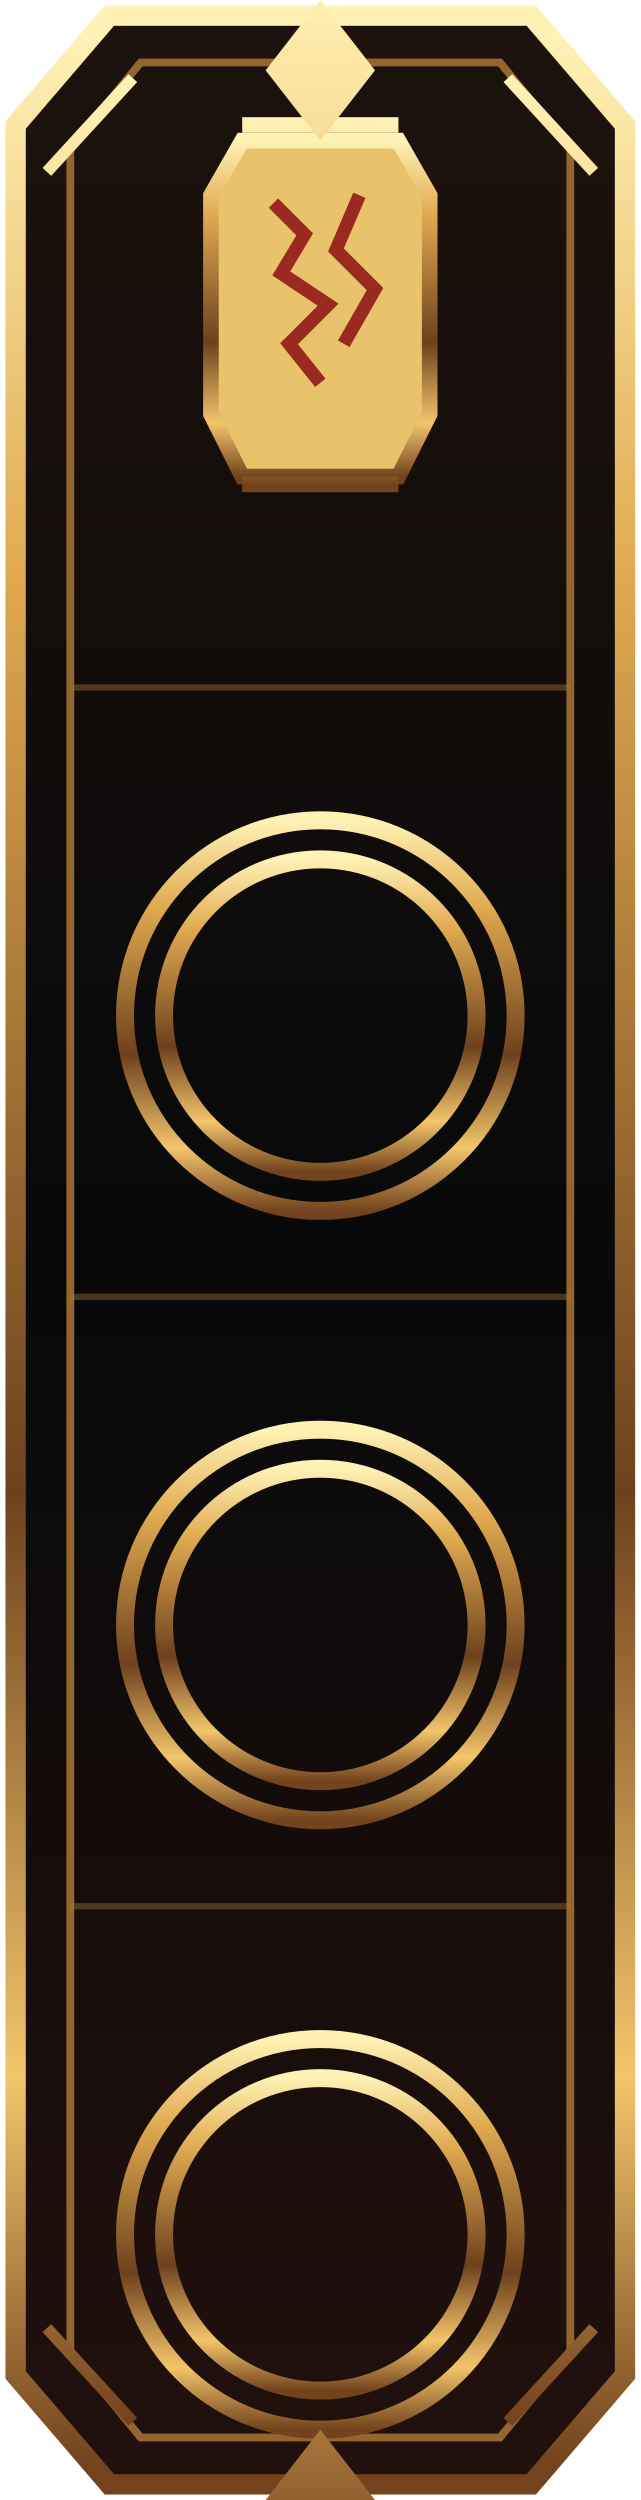
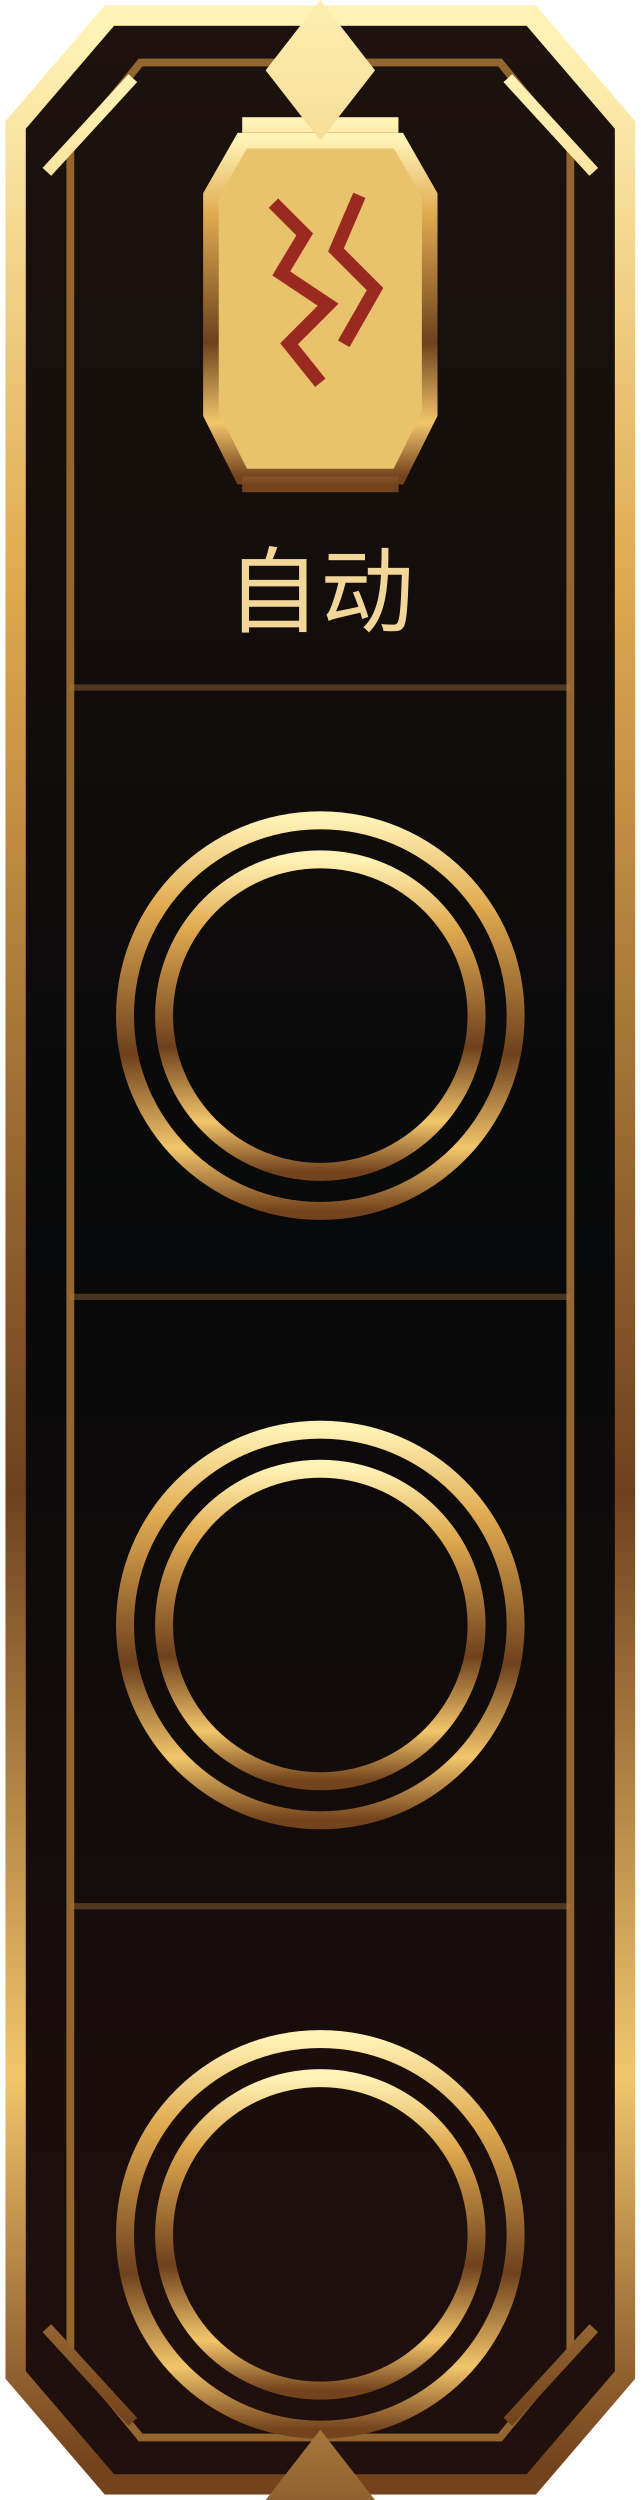
<svg xmlns="http://www.w3.org/2000/svg" viewBox="0 0 82 320">
  <defs>
    <linearGradient id="gold" x2="0" y2="1">
      <stop stop-color="#fff2b5" />
      <stop offset=".22" stop-color="#e0aa50" />
      <stop offset=".6" stop-color="#6e411d" />
      <stop offset=".84" stop-color="#f3c56b" />
      <stop offset="1" stop-color="#73431d" />
    </linearGradient>
    <linearGradient id="panel" x2="0" y2="1">
      <stop stop-color="#1d120d" />
      <stop offset=".5" stop-color="#08090a" />
      <stop offset="1" stop-color="#21100d" />
    </linearGradient>
  </defs>
  <path d="M14 2 H68 L80 16 V304 L68 318 H14 L2 304 V16 Z" fill="url(#panel)" stroke="url(#gold)" stroke-width="2.6" />
  <path d="M18 8 H64 L73 19 V301 L64 312 H18 L9 301 V19 Z" fill="none" stroke="#93652f" stroke-width="1" />
  <path d="M9 88 H73 M9 166 H73 M9 244 H73" stroke="#a87939" stroke-width=".8" opacity=".4" />
  <path d="M31 18 H51 L55 25 V53 L51 61 H31 L27 53 V25 Z" fill="#e9c36c" stroke="url(#gold)" stroke-width="2" />
  <path d="M35 26 l4 4 -3 5 6 4 -5 5 4 5 M46 25 l-3 7 5 5 -4 7" fill="none" stroke="#9a2920" stroke-width="1.7" />
  <path d="M31 16 H51 M31 62 H51" stroke="url(#gold)" stroke-width="2" />
+   <text x="41" y="80" fill="#f2d69a" font-family="serif" font-size="12" text-anchor="middle">自动</text>
  <g fill="none" stroke="url(#gold)" stroke-width="2.3">
    <circle cx="41" cy="130" r="25" />
    <circle cx="41" cy="208" r="25" />
    <circle cx="41" cy="286" r="25" />
    <circle cx="41" cy="130" r="20" />
    <circle cx="41" cy="208" r="20" />
    <circle cx="41" cy="286" r="20" />
  </g>
  <g fill="url(#gold)">
    <path d="M41 116 V144 M27 130 H55" />
    <path d="M41 194 V222 M27 208 H55" />
    <path d="M41 272 V300 M27 286 H55" />
  </g>
  <path d="M41 0 l7 9 -7 9 -7 -9z M41 311 l7 9 -7 9 -7 -9z" fill="url(#gold)" />
  <path d="M6 22 L17 10 M76 22 L65 10 M6 298 L17 310 M76 298 L65 310" stroke="url(#gold)" stroke-width="1.5" />
</svg>
